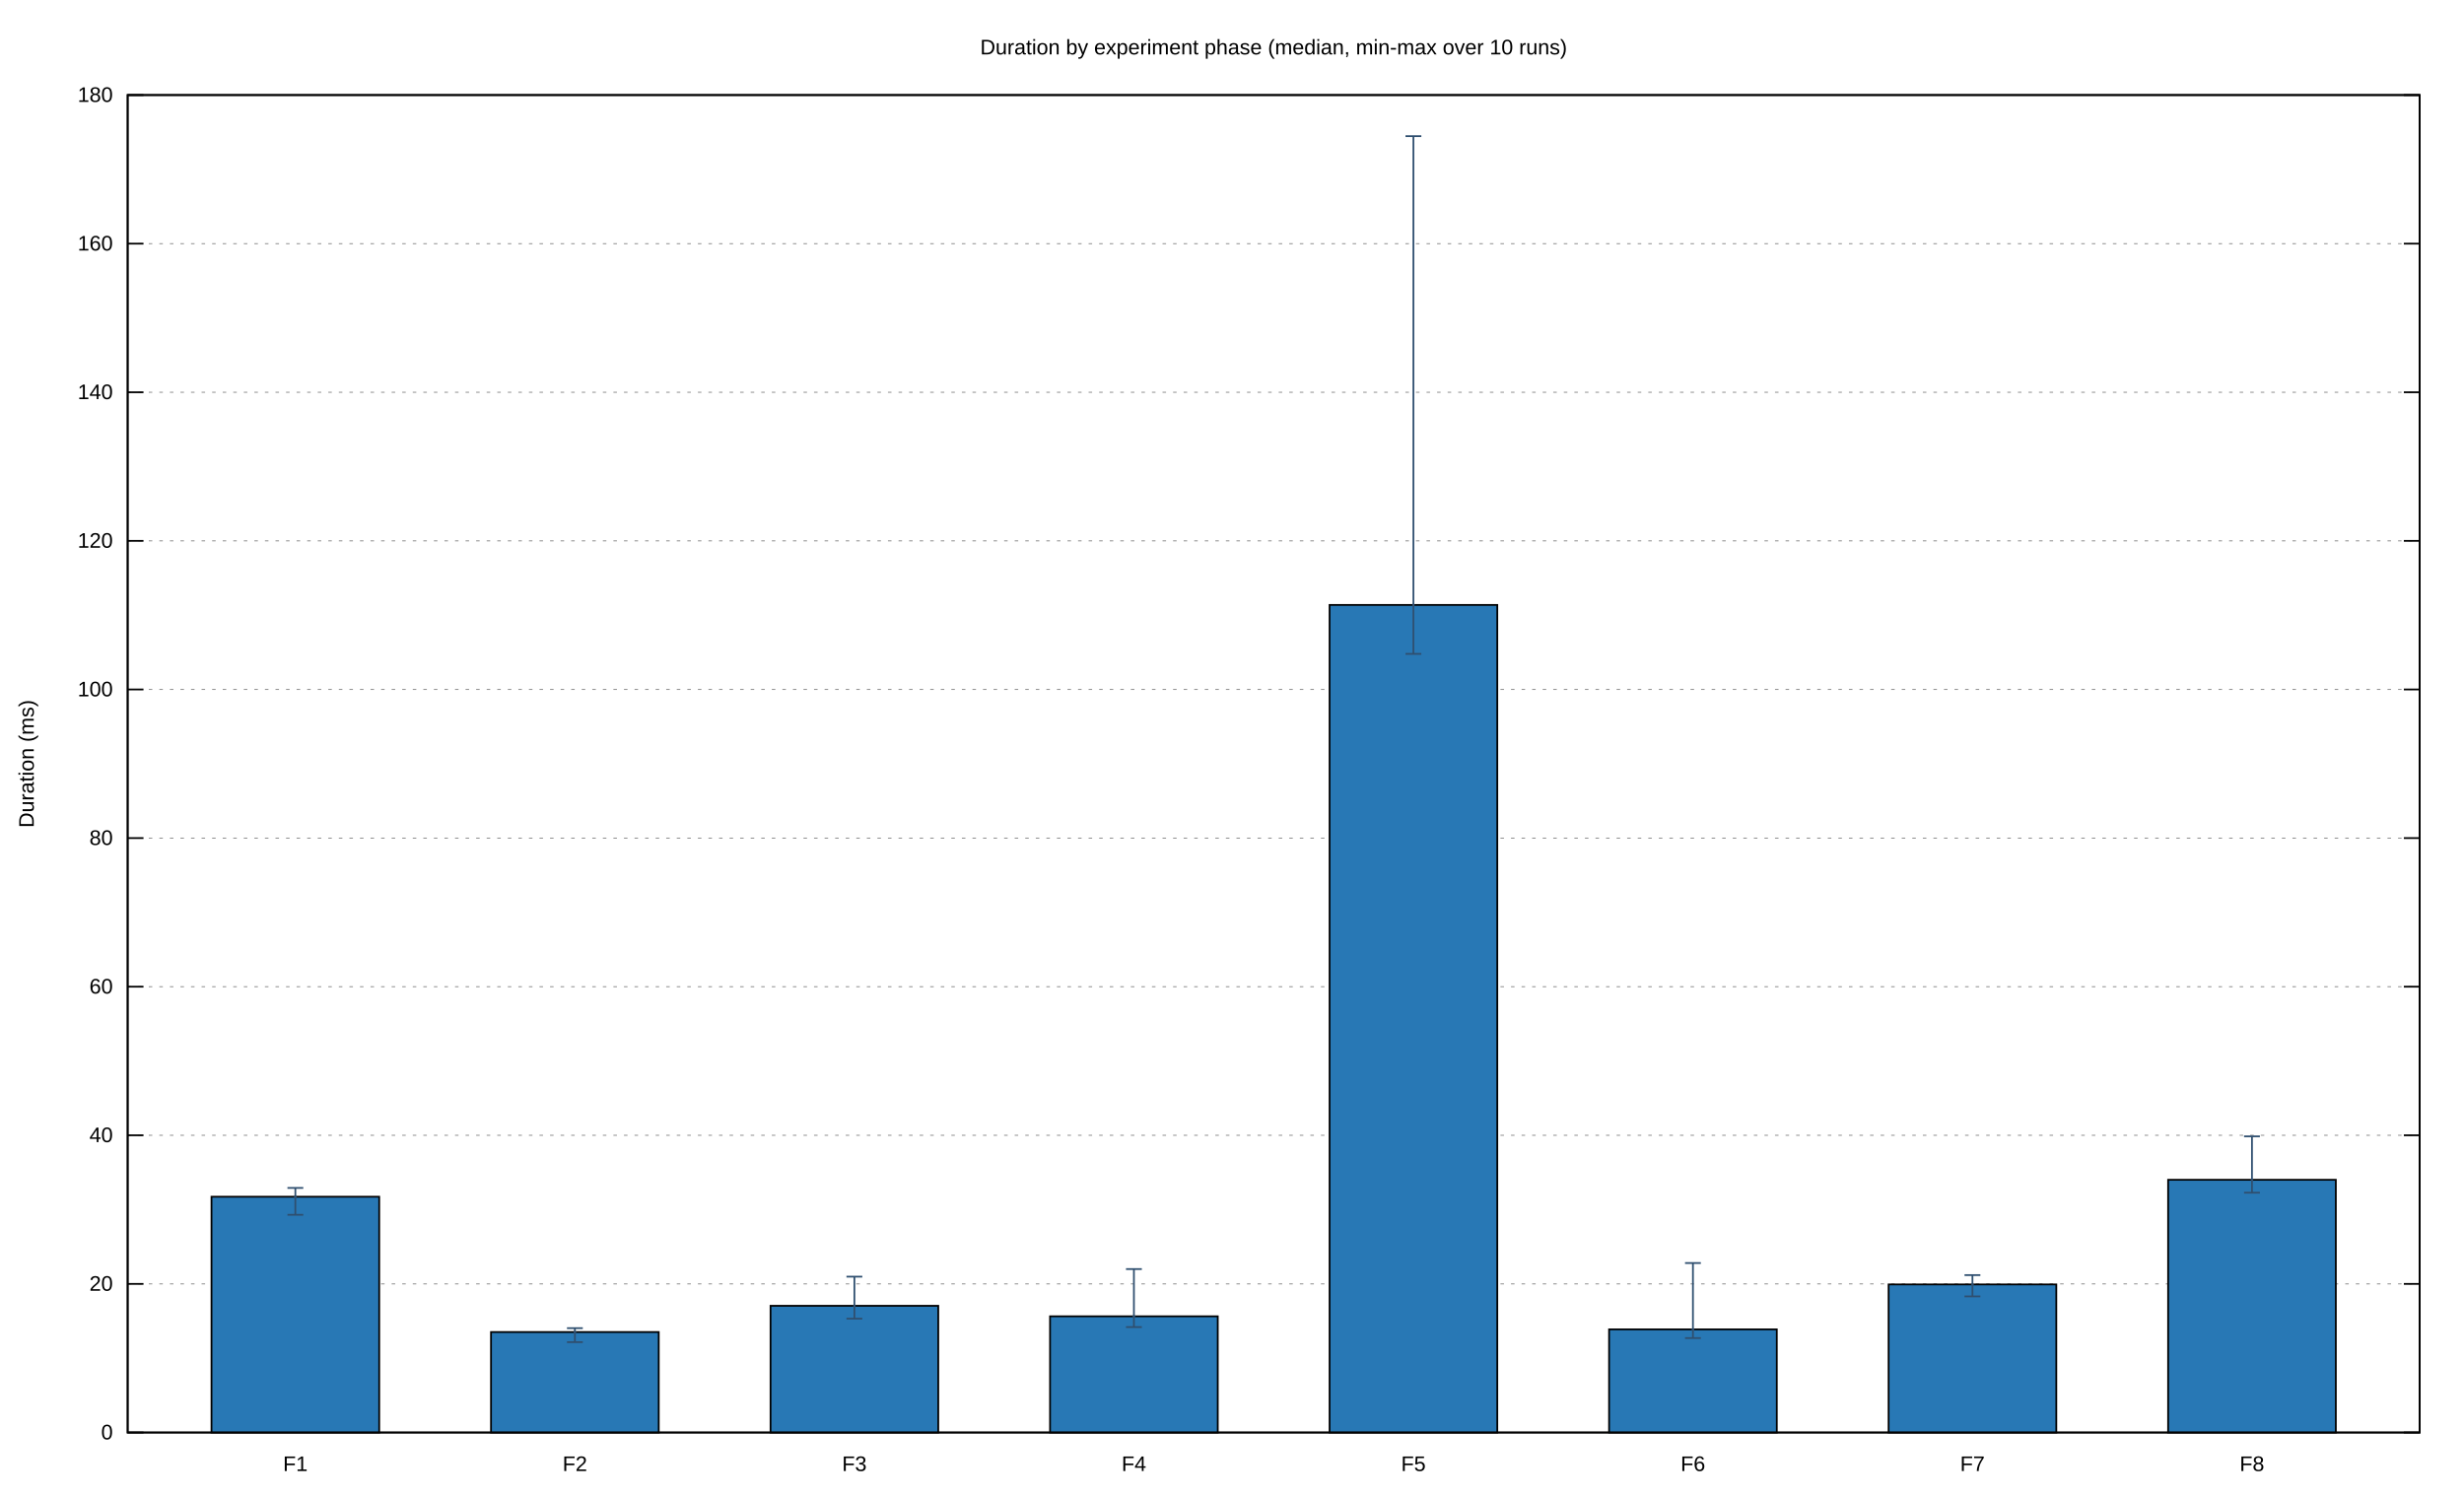
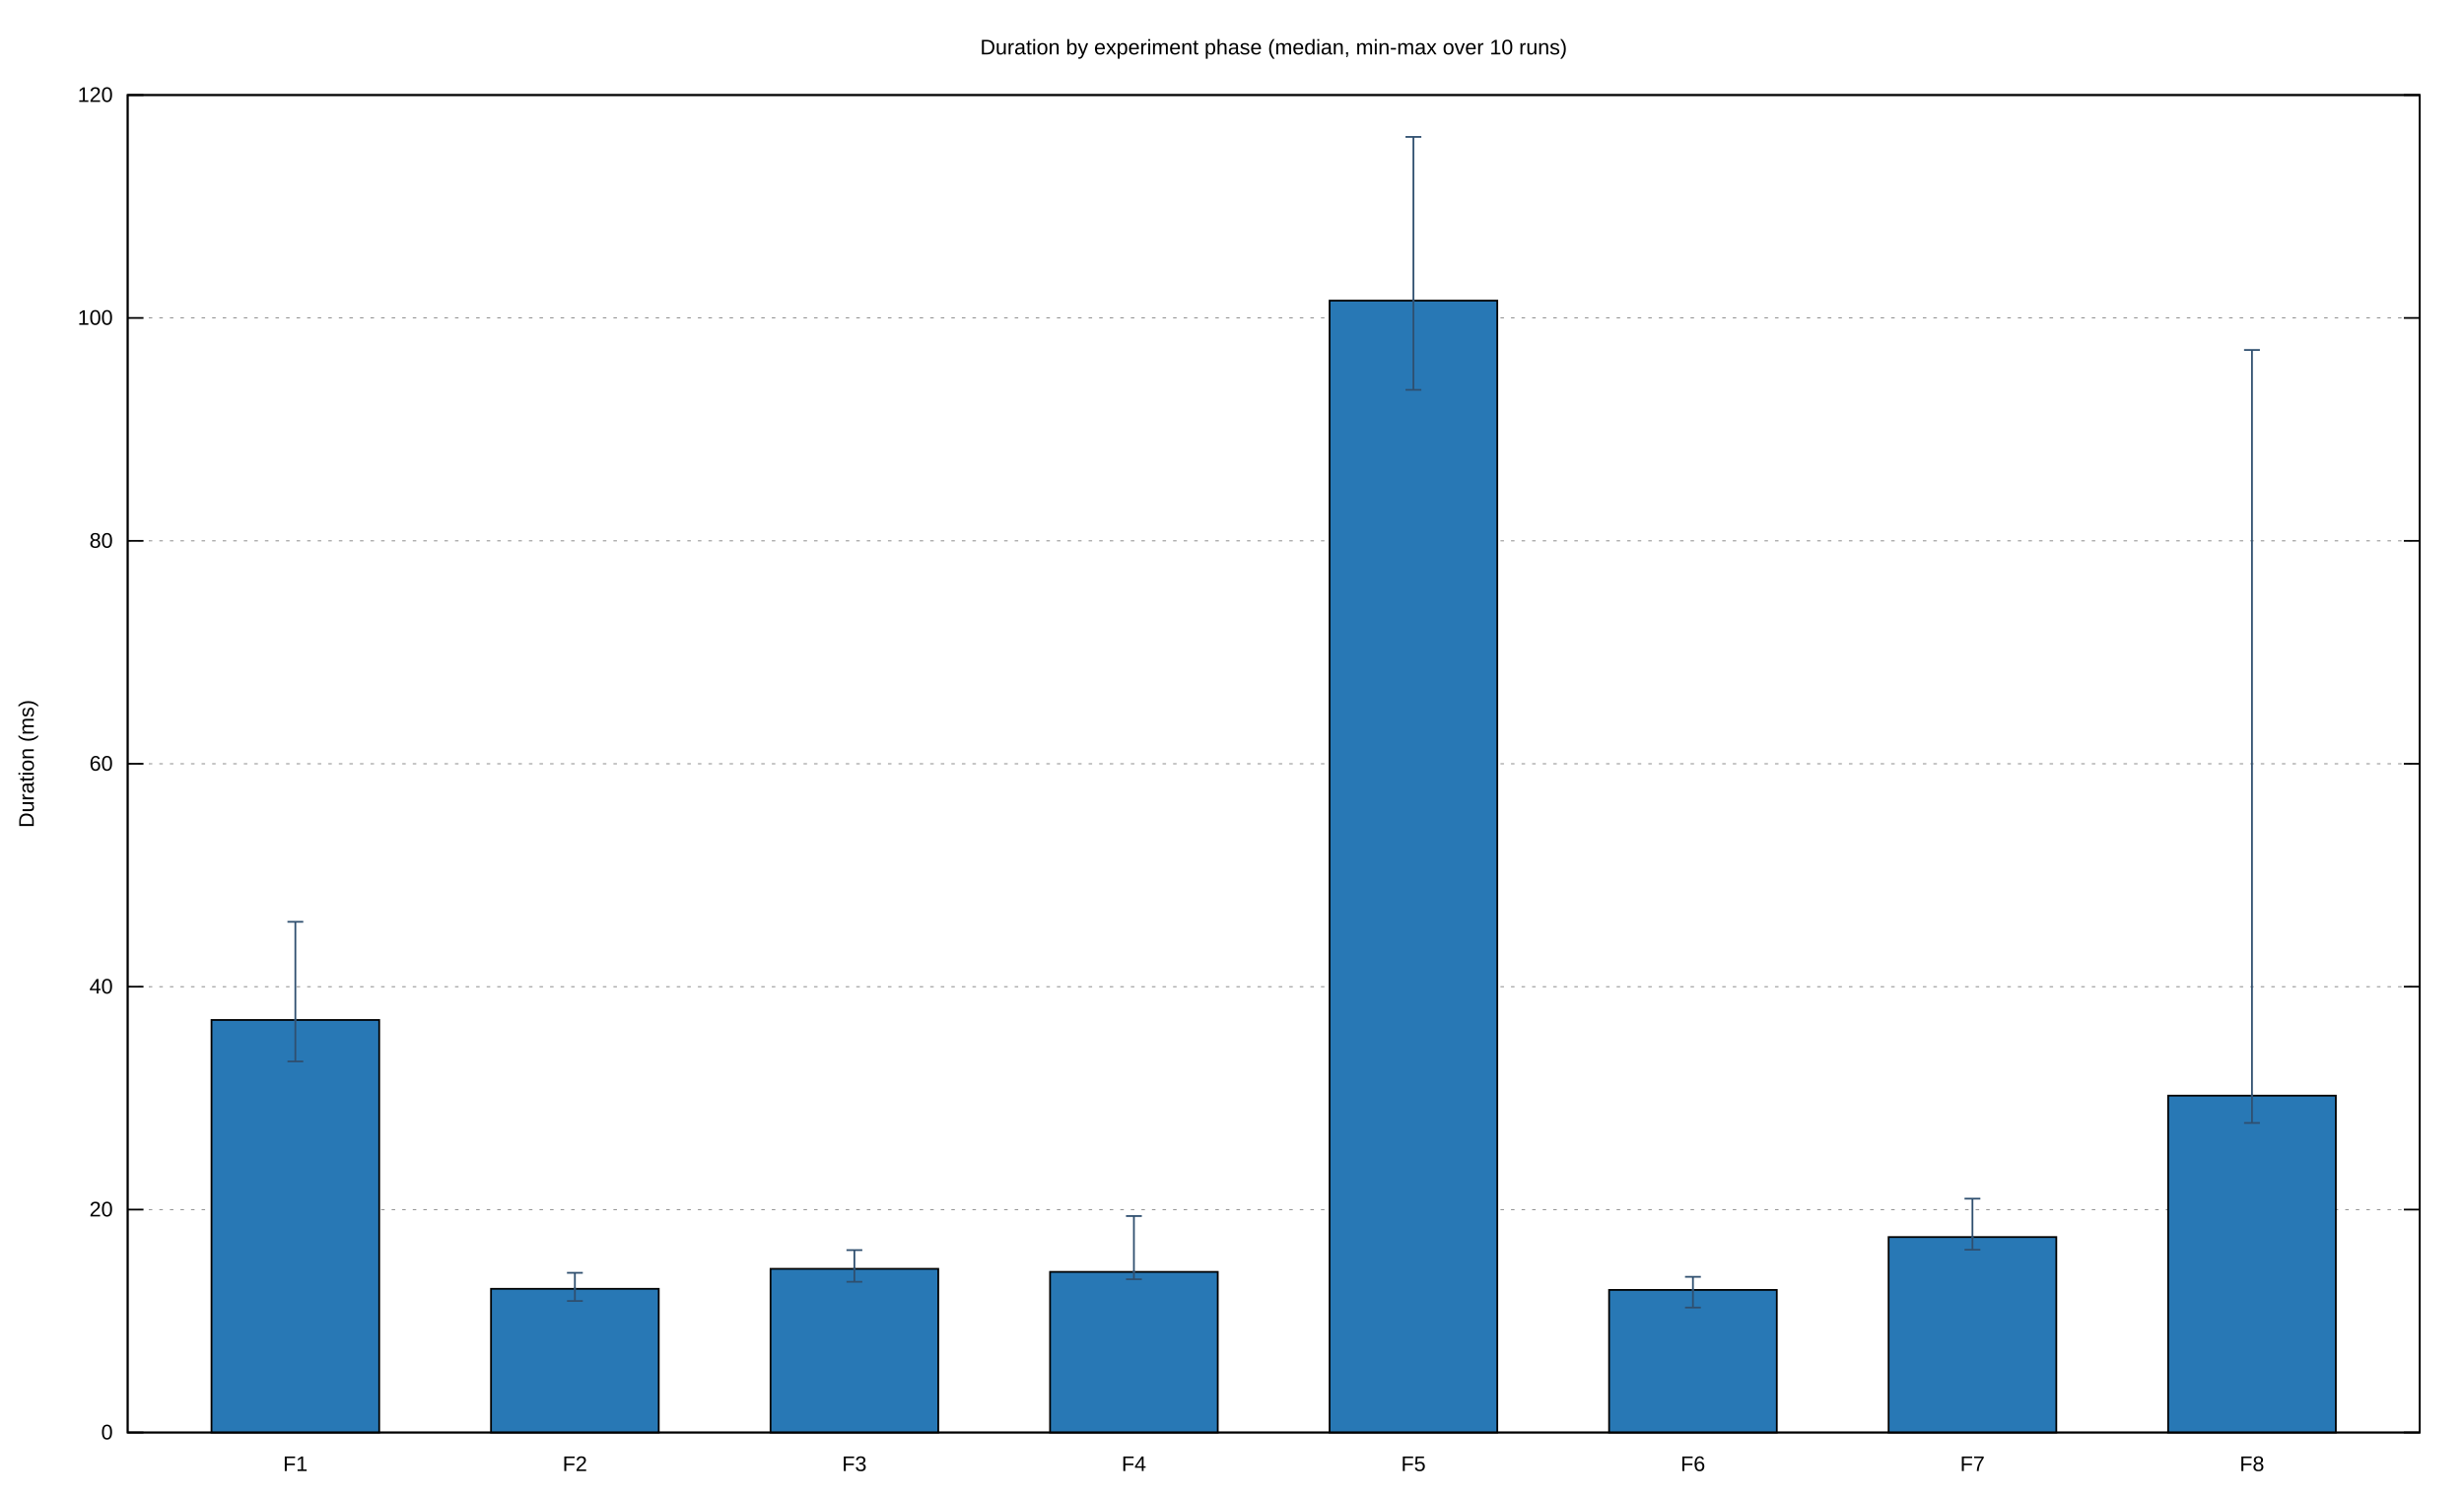
<svg xmlns="http://www.w3.org/2000/svg" xmlns:xlink="http://www.w3.org/1999/xlink" width="1400" height="850" viewBox="0 0 1400 850">
  <g id="gnuplot_canvas">
    <rect x="0" y="0" width="1400" height="850" fill="none" />
    <defs>
      <circle id="gpDot" r="0.5" stroke-width="0.5" stroke="currentColor" />
      <path id="gpPt0" stroke-width="0.222" stroke="currentColor" d="M-1,0 h2 M0,-1 v2" />
      <path id="gpPt1" stroke-width="0.222" stroke="currentColor" d="M-1,-1 L1,1 M1,-1 L-1,1" />
      <path id="gpPt2" stroke-width="0.222" stroke="currentColor" d="M-1,0 L1,0 M0,-1 L0,1 M-1,-1 L1,1 M-1,1 L1,-1" />
      <rect id="gpPt3" stroke-width="0.222" stroke="currentColor" x="-1" y="-1" width="2" height="2" />
      <rect id="gpPt4" stroke-width="0.222" stroke="currentColor" fill="currentColor" x="-1" y="-1" width="2" height="2" />
      <circle id="gpPt5" stroke-width="0.222" stroke="currentColor" cx="0" cy="0" r="1" />
      <use xlink:href="#gpPt5" id="gpPt6" fill="currentColor" stroke="none" />
      <path id="gpPt7" stroke-width="0.222" stroke="currentColor" d="M0,-1.33 L-1.33,0.67 L1.33,0.67 z" />
      <use xlink:href="#gpPt7" id="gpPt8" fill="currentColor" stroke="none" />
      <use xlink:href="#gpPt7" id="gpPt9" stroke="currentColor" transform="rotate(180)" />
      <use xlink:href="#gpPt9" id="gpPt10" fill="currentColor" stroke="none" />
      <use xlink:href="#gpPt3" id="gpPt11" stroke="currentColor" transform="rotate(45)" />
      <use xlink:href="#gpPt11" id="gpPt12" fill="currentColor" stroke="none" />
      <path id="gpPt13" stroke-width="0.222" stroke="currentColor" d="M0,1.330 L1.265,0.411 L0.782,-1.067 L-0.782,-1.076 L-1.265,0.411 z" />
      <use xlink:href="#gpPt13" id="gpPt14" fill="currentColor" stroke="none" />
      <filter id="textbox" filterUnits="objectBoundingBox" x="0" y="0" height="1" width="1">
        <feFlood flood-color="white" flood-opacity="1" result="bgnd" />
        <feComposite in="SourceGraphic" in2="bgnd" operator="atop" />
      </filter>
      <filter id="greybox" filterUnits="objectBoundingBox" x="0" y="0" height="1" width="1">
        <feFlood flood-color="lightgrey" flood-opacity="1" result="grey" />
        <feComposite in="SourceGraphic" in2="grey" operator="atop" />
      </filter>
    </defs>
    <g fill="none" color="white" stroke="currentColor" stroke-width="1.00" stroke-linecap="butt" stroke-linejoin="miter">
</g>
    <g fill="none" color="black" stroke="currentColor" stroke-width="1.00" stroke-linecap="butt" stroke-linejoin="miter">
</g>
    <g fill="none" color="black" stroke="black" stroke-width="0.50" stroke-linecap="butt" stroke-linejoin="miter">
</g>
    <g fill="none" color="gray" stroke="currentColor" stroke-width="0.50" stroke-linecap="butt" stroke-linejoin="miter">
      <path stroke="gray" stroke-dasharray="2,4" class="gridline" d="M72.53,814.00 L1374.82,814.00  " />
    </g>
    <g fill="none" color="gray" stroke="gray" stroke-width="1.00" stroke-linecap="butt" stroke-linejoin="miter">
</g>
    <g fill="none" color="black" stroke="currentColor" stroke-width="1.00" stroke-linecap="butt" stroke-linejoin="miter">
      <path stroke="black" d="M72.53,814.00 L81.53,814.00 M1374.82,814.00 L1365.82,814.00  " />
      <g transform="translate(64.14,817.90)" stroke="none" fill="black" font-family="Arial" font-size="12.00" text-anchor="end">
        <text>
          <tspan font-family="Arial"> 0</tspan>
        </text>
      </g>
    </g>
    <g fill="none" color="black" stroke="currentColor" stroke-width="1.00" stroke-linecap="butt" stroke-linejoin="miter">
</g>
    <g fill="none" color="black" stroke="black" stroke-width="0.50" stroke-linecap="butt" stroke-linejoin="miter">
</g>
    <g fill="none" color="gray" stroke="currentColor" stroke-width="0.50" stroke-linecap="butt" stroke-linejoin="miter">
-       <path stroke="gray" stroke-dasharray="2,4" class="gridline" d="M72.53,729.56 L1374.82,729.56  " />
-     </g>
-     <g fill="none" color="gray" stroke="gray" stroke-width="1.00" stroke-linecap="butt" stroke-linejoin="miter">
- </g>
-     <g fill="none" color="black" stroke="currentColor" stroke-width="1.00" stroke-linecap="butt" stroke-linejoin="miter">
-       <path stroke="black" d="M72.53,729.56 L81.53,729.56 M1374.82,729.56 L1365.82,729.56  " />
-       <g transform="translate(64.14,733.46)" stroke="none" fill="black" font-family="Arial" font-size="12.00" text-anchor="end">
+       <path stroke="gray" stroke-dasharray="2,4" class="gridline" d="M72.53,687.33 L1374.82,687.33  " />
+     </g>
+     <g fill="none" color="gray" stroke="gray" stroke-width="1.00" stroke-linecap="butt" stroke-linejoin="miter">
+ </g>
+     <g fill="none" color="black" stroke="currentColor" stroke-width="1.00" stroke-linecap="butt" stroke-linejoin="miter">
+       <path stroke="black" d="M72.53,687.33 L81.53,687.33 M1374.82,687.33 L1365.82,687.33  " />
+       <g transform="translate(64.14,691.23)" stroke="none" fill="black" font-family="Arial" font-size="12.00" text-anchor="end">
        <text>
          <tspan font-family="Arial"> 20</tspan>
-         </text>
-       </g>
-     </g>
-     <g fill="none" color="black" stroke="currentColor" stroke-width="1.00" stroke-linecap="butt" stroke-linejoin="miter">
- </g>
-     <g fill="none" color="black" stroke="black" stroke-width="0.50" stroke-linecap="butt" stroke-linejoin="miter">
- </g>
-     <g fill="none" color="gray" stroke="currentColor" stroke-width="0.50" stroke-linecap="butt" stroke-linejoin="miter">
-       <path stroke="gray" stroke-dasharray="2,4" class="gridline" d="M72.53,645.11 L1374.82,645.11  " />
-     </g>
-     <g fill="none" color="gray" stroke="gray" stroke-width="1.00" stroke-linecap="butt" stroke-linejoin="miter">
- </g>
-     <g fill="none" color="black" stroke="currentColor" stroke-width="1.00" stroke-linecap="butt" stroke-linejoin="miter">
-       <path stroke="black" d="M72.53,645.11 L81.53,645.11 M1374.82,645.11 L1365.82,645.11  " />
-       <g transform="translate(64.14,649.01)" stroke="none" fill="black" font-family="Arial" font-size="12.00" text-anchor="end">
-         <text>
-           <tspan font-family="Arial"> 40</tspan>
        </text>
      </g>
    </g>
    <g fill="none" color="black" stroke="currentColor" stroke-width="1.00" stroke-linecap="butt" stroke-linejoin="miter">
</g>
    <g fill="none" color="black" stroke="black" stroke-width="0.50" stroke-linecap="butt" stroke-linejoin="miter">
</g>
    <g fill="none" color="gray" stroke="currentColor" stroke-width="0.50" stroke-linecap="butt" stroke-linejoin="miter">
      <path stroke="gray" stroke-dasharray="2,4" class="gridline" d="M72.53,560.67 L1374.82,560.67  " />
    </g>
    <g fill="none" color="gray" stroke="gray" stroke-width="1.00" stroke-linecap="butt" stroke-linejoin="miter">
</g>
    <g fill="none" color="black" stroke="currentColor" stroke-width="1.00" stroke-linecap="butt" stroke-linejoin="miter">
      <path stroke="black" d="M72.53,560.67 L81.53,560.67 M1374.82,560.67 L1365.82,560.67  " />
      <g transform="translate(64.14,564.57)" stroke="none" fill="black" font-family="Arial" font-size="12.00" text-anchor="end">
        <text>
+           <tspan font-family="Arial"> 40</tspan>
+         </text>
+       </g>
+     </g>
+     <g fill="none" color="black" stroke="currentColor" stroke-width="1.00" stroke-linecap="butt" stroke-linejoin="miter">
+ </g>
+     <g fill="none" color="black" stroke="black" stroke-width="0.50" stroke-linecap="butt" stroke-linejoin="miter">
+ </g>
+     <g fill="none" color="gray" stroke="currentColor" stroke-width="0.50" stroke-linecap="butt" stroke-linejoin="miter">
+       <path stroke="gray" stroke-dasharray="2,4" class="gridline" d="M72.53,434.00 L1374.82,434.00  " />
+     </g>
+     <g fill="none" color="gray" stroke="gray" stroke-width="1.00" stroke-linecap="butt" stroke-linejoin="miter">
+ </g>
+     <g fill="none" color="black" stroke="currentColor" stroke-width="1.00" stroke-linecap="butt" stroke-linejoin="miter">
+       <path stroke="black" d="M72.53,434.00 L81.53,434.00 M1374.82,434.00 L1365.82,434.00  " />
+       <g transform="translate(64.14,437.90)" stroke="none" fill="black" font-family="Arial" font-size="12.00" text-anchor="end">
+         <text>
          <tspan font-family="Arial"> 60</tspan>
-         </text>
-       </g>
-     </g>
-     <g fill="none" color="black" stroke="currentColor" stroke-width="1.00" stroke-linecap="butt" stroke-linejoin="miter">
- </g>
-     <g fill="none" color="black" stroke="black" stroke-width="0.50" stroke-linecap="butt" stroke-linejoin="miter">
- </g>
-     <g fill="none" color="gray" stroke="currentColor" stroke-width="0.50" stroke-linecap="butt" stroke-linejoin="miter">
-       <path stroke="gray" stroke-dasharray="2,4" class="gridline" d="M72.53,476.23 L1374.82,476.23  " />
-     </g>
-     <g fill="none" color="gray" stroke="gray" stroke-width="1.00" stroke-linecap="butt" stroke-linejoin="miter">
- </g>
-     <g fill="none" color="black" stroke="currentColor" stroke-width="1.00" stroke-linecap="butt" stroke-linejoin="miter">
-       <path stroke="black" d="M72.53,476.23 L81.53,476.23 M1374.82,476.23 L1365.82,476.23  " />
-       <g transform="translate(64.14,480.13)" stroke="none" fill="black" font-family="Arial" font-size="12.00" text-anchor="end">
-         <text>
-           <tspan font-family="Arial"> 80</tspan>
-         </text>
-       </g>
-     </g>
-     <g fill="none" color="black" stroke="currentColor" stroke-width="1.00" stroke-linecap="butt" stroke-linejoin="miter">
- </g>
-     <g fill="none" color="black" stroke="black" stroke-width="0.50" stroke-linecap="butt" stroke-linejoin="miter">
- </g>
-     <g fill="none" color="gray" stroke="currentColor" stroke-width="0.50" stroke-linecap="butt" stroke-linejoin="miter">
-       <path stroke="gray" stroke-dasharray="2,4" class="gridline" d="M72.53,391.78 L1374.82,391.78  " />
-     </g>
-     <g fill="none" color="gray" stroke="gray" stroke-width="1.00" stroke-linecap="butt" stroke-linejoin="miter">
- </g>
-     <g fill="none" color="black" stroke="currentColor" stroke-width="1.00" stroke-linecap="butt" stroke-linejoin="miter">
-       <path stroke="black" d="M72.53,391.78 L81.53,391.78 M1374.82,391.78 L1365.82,391.78  " />
-       <g transform="translate(64.14,395.68)" stroke="none" fill="black" font-family="Arial" font-size="12.00" text-anchor="end">
-         <text>
-           <tspan font-family="Arial"> 100</tspan>
        </text>
      </g>
    </g>
    <g fill="none" color="black" stroke="currentColor" stroke-width="1.00" stroke-linecap="butt" stroke-linejoin="miter">
</g>
    <g fill="none" color="black" stroke="black" stroke-width="0.50" stroke-linecap="butt" stroke-linejoin="miter">
</g>
    <g fill="none" color="gray" stroke="currentColor" stroke-width="0.50" stroke-linecap="butt" stroke-linejoin="miter">
      <path stroke="gray" stroke-dasharray="2,4" class="gridline" d="M72.53,307.34 L1374.82,307.34  " />
    </g>
    <g fill="none" color="gray" stroke="gray" stroke-width="1.00" stroke-linecap="butt" stroke-linejoin="miter">
</g>
    <g fill="none" color="black" stroke="currentColor" stroke-width="1.00" stroke-linecap="butt" stroke-linejoin="miter">
      <path stroke="black" d="M72.53,307.34 L81.53,307.34 M1374.82,307.34 L1365.82,307.34  " />
      <g transform="translate(64.14,311.24)" stroke="none" fill="black" font-family="Arial" font-size="12.00" text-anchor="end">
        <text>
-           <tspan font-family="Arial"> 120</tspan>
-         </text>
-       </g>
-     </g>
-     <g fill="none" color="black" stroke="currentColor" stroke-width="1.00" stroke-linecap="butt" stroke-linejoin="miter">
- </g>
-     <g fill="none" color="black" stroke="black" stroke-width="0.50" stroke-linecap="butt" stroke-linejoin="miter">
- </g>
-     <g fill="none" color="gray" stroke="currentColor" stroke-width="0.50" stroke-linecap="butt" stroke-linejoin="miter">
-       <path stroke="gray" stroke-dasharray="2,4" class="gridline" d="M72.53,222.90 L1374.82,222.90  " />
-     </g>
-     <g fill="none" color="gray" stroke="gray" stroke-width="1.00" stroke-linecap="butt" stroke-linejoin="miter">
- </g>
-     <g fill="none" color="black" stroke="currentColor" stroke-width="1.00" stroke-linecap="butt" stroke-linejoin="miter">
-       <path stroke="black" d="M72.53,222.90 L81.53,222.90 M1374.82,222.90 L1365.82,222.90  " />
-       <g transform="translate(64.14,226.80)" stroke="none" fill="black" font-family="Arial" font-size="12.00" text-anchor="end">
-         <text>
-           <tspan font-family="Arial"> 140</tspan>
-         </text>
-       </g>
-     </g>
-     <g fill="none" color="black" stroke="currentColor" stroke-width="1.00" stroke-linecap="butt" stroke-linejoin="miter">
- </g>
-     <g fill="none" color="black" stroke="black" stroke-width="0.50" stroke-linecap="butt" stroke-linejoin="miter">
- </g>
-     <g fill="none" color="gray" stroke="currentColor" stroke-width="0.50" stroke-linecap="butt" stroke-linejoin="miter">
-       <path stroke="gray" stroke-dasharray="2,4" class="gridline" d="M72.53,138.45 L1374.82,138.45  " />
-     </g>
-     <g fill="none" color="gray" stroke="gray" stroke-width="1.00" stroke-linecap="butt" stroke-linejoin="miter">
- </g>
-     <g fill="none" color="black" stroke="currentColor" stroke-width="1.00" stroke-linecap="butt" stroke-linejoin="miter">
-       <path stroke="black" d="M72.53,138.45 L81.53,138.45 M1374.82,138.45 L1365.82,138.45  " />
-       <g transform="translate(64.14,142.35)" stroke="none" fill="black" font-family="Arial" font-size="12.00" text-anchor="end">
-         <text>
-           <tspan font-family="Arial"> 160</tspan>
+           <tspan font-family="Arial"> 80</tspan>
+         </text>
+       </g>
+     </g>
+     <g fill="none" color="black" stroke="currentColor" stroke-width="1.00" stroke-linecap="butt" stroke-linejoin="miter">
+ </g>
+     <g fill="none" color="black" stroke="black" stroke-width="0.50" stroke-linecap="butt" stroke-linejoin="miter">
+ </g>
+     <g fill="none" color="gray" stroke="currentColor" stroke-width="0.50" stroke-linecap="butt" stroke-linejoin="miter">
+       <path stroke="gray" stroke-dasharray="2,4" class="gridline" d="M72.53,180.67 L1374.82,180.67  " />
+     </g>
+     <g fill="none" color="gray" stroke="gray" stroke-width="1.00" stroke-linecap="butt" stroke-linejoin="miter">
+ </g>
+     <g fill="none" color="black" stroke="currentColor" stroke-width="1.00" stroke-linecap="butt" stroke-linejoin="miter">
+       <path stroke="black" d="M72.53,180.67 L81.53,180.67 M1374.82,180.67 L1365.82,180.67  " />
+       <g transform="translate(64.14,184.57)" stroke="none" fill="black" font-family="Arial" font-size="12.00" text-anchor="end">
+         <text>
+           <tspan font-family="Arial"> 100</tspan>
        </text>
      </g>
    </g>
    <g fill="none" color="black" stroke="currentColor" stroke-width="1.00" stroke-linecap="butt" stroke-linejoin="miter">
</g>
    <g fill="none" color="black" stroke="black" stroke-width="0.50" stroke-linecap="butt" stroke-linejoin="miter">
</g>
    <g fill="none" color="gray" stroke="currentColor" stroke-width="0.50" stroke-linecap="butt" stroke-linejoin="miter">
      <path stroke="gray" stroke-dasharray="2,4" class="gridline" d="M72.53,54.01 L1374.82,54.01  " />
    </g>
    <g fill="none" color="gray" stroke="gray" stroke-width="1.00" stroke-linecap="butt" stroke-linejoin="miter">
</g>
    <g fill="none" color="black" stroke="currentColor" stroke-width="1.00" stroke-linecap="butt" stroke-linejoin="miter">
      <path stroke="black" d="M72.53,54.01 L81.53,54.01 M1374.82,54.01 L1365.82,54.01  " />
      <g transform="translate(64.14,57.91)" stroke="none" fill="black" font-family="Arial" font-size="12.00" text-anchor="end">
        <text>
-           <tspan font-family="Arial"> 180</tspan>
+           <tspan font-family="Arial"> 120</tspan>
        </text>
      </g>
    </g>
    <g fill="none" color="black" stroke="currentColor" stroke-width="1.00" stroke-linecap="butt" stroke-linejoin="miter">
      <path stroke="black" d="M167.82,814.00 L167.82,805.00  " />
      <g transform="translate(167.82,835.90)" stroke="none" fill="black" font-family="Arial" font-size="12.00" text-anchor="middle">
        <text>
          <tspan font-family="Arial">F1</tspan>
        </text>
      </g>
    </g>
    <g fill="none" color="black" stroke="currentColor" stroke-width="1.00" stroke-linecap="butt" stroke-linejoin="miter">
      <path stroke="black" d="M326.64,814.00 L326.64,805.00  " />
      <g transform="translate(326.64,835.90)" stroke="none" fill="black" font-family="Arial" font-size="12.00" text-anchor="middle">
        <text>
          <tspan font-family="Arial">F2</tspan>
        </text>
      </g>
    </g>
    <g fill="none" color="black" stroke="currentColor" stroke-width="1.00" stroke-linecap="butt" stroke-linejoin="miter">
      <path stroke="black" d="M485.45,814.00 L485.45,805.00  " />
      <g transform="translate(485.45,835.90)" stroke="none" fill="black" font-family="Arial" font-size="12.00" text-anchor="middle">
        <text>
          <tspan font-family="Arial">F3</tspan>
        </text>
      </g>
    </g>
    <g fill="none" color="black" stroke="currentColor" stroke-width="1.00" stroke-linecap="butt" stroke-linejoin="miter">
      <path stroke="black" d="M644.27,814.00 L644.27,805.00  " />
      <g transform="translate(644.27,835.90)" stroke="none" fill="black" font-family="Arial" font-size="12.00" text-anchor="middle">
        <text>
          <tspan font-family="Arial">F4</tspan>
        </text>
      </g>
    </g>
    <g fill="none" color="black" stroke="currentColor" stroke-width="1.00" stroke-linecap="butt" stroke-linejoin="miter">
      <path stroke="black" d="M803.08,814.00 L803.08,805.00  " />
      <g transform="translate(803.08,835.90)" stroke="none" fill="black" font-family="Arial" font-size="12.00" text-anchor="middle">
        <text>
          <tspan font-family="Arial">F5</tspan>
        </text>
      </g>
    </g>
    <g fill="none" color="black" stroke="currentColor" stroke-width="1.00" stroke-linecap="butt" stroke-linejoin="miter">
      <path stroke="black" d="M961.90,814.00 L961.90,805.00  " />
      <g transform="translate(961.90,835.90)" stroke="none" fill="black" font-family="Arial" font-size="12.00" text-anchor="middle">
        <text>
          <tspan font-family="Arial">F6</tspan>
        </text>
      </g>
    </g>
    <g fill="none" color="black" stroke="currentColor" stroke-width="1.00" stroke-linecap="butt" stroke-linejoin="miter">
      <path stroke="black" d="M1120.71,814.00 L1120.71,805.00  " />
      <g transform="translate(1120.71,835.90)" stroke="none" fill="black" font-family="Arial" font-size="12.00" text-anchor="middle">
        <text>
          <tspan font-family="Arial">F7</tspan>
        </text>
      </g>
    </g>
    <g fill="none" color="black" stroke="currentColor" stroke-width="1.00" stroke-linecap="butt" stroke-linejoin="miter">
      <path stroke="black" d="M1279.53,814.00 L1279.53,805.00  " />
      <g transform="translate(1279.53,835.90)" stroke="none" fill="black" font-family="Arial" font-size="12.00" text-anchor="middle">
        <text>
          <tspan font-family="Arial">F8</tspan>
        </text>
      </g>
    </g>
    <g fill="none" color="black" stroke="currentColor" stroke-width="1.00" stroke-linecap="butt" stroke-linejoin="miter">
</g>
    <g fill="none" color="black" stroke="currentColor" stroke-width="1.00" stroke-linecap="butt" stroke-linejoin="miter">
      <path stroke="black" d="M72.53,54.01 L72.53,814.00 L1374.82,814.00 L1374.82,54.01 L72.53,54.01 Z  " />
    </g>
    <g fill="none" color="black" stroke="currentColor" stroke-width="1.00" stroke-linecap="butt" stroke-linejoin="miter">
</g>
    <g id="gnuplot_plot_1">
      <g fill="none" color="black" stroke="currentColor" stroke-width="1.00" stroke-linecap="butt" stroke-linejoin="miter">
        <g stroke="none" shape-rendering="crispEdges">
-           <polygon fill="rgb( 40, 120, 181)" points="120.17,814.00 215.47,814.00 215.47,680.01 120.17,680.01 " />
-         </g>
-         <path stroke="black" d="M120.17,814.00 L120.17,680.02 L215.46,680.02 L215.46,814.00 L120.17,814.00 Z  " />
-       </g>
-       <g fill="none" color="black" stroke="currentColor" stroke-width="1.00" stroke-linecap="butt" stroke-linejoin="miter">
-         <g stroke="none" shape-rendering="crispEdges">
-           <polygon fill="rgb( 40, 120, 181)" points="278.99,814.00 374.29,814.00 374.29,756.90 278.99,756.90 " />
-         </g>
-         <path stroke="black" d="M278.99,814.00 L278.99,756.91 L374.28,756.91 L374.28,814.00 L278.99,814.00 Z  " />
-       </g>
-       <g fill="none" color="black" stroke="currentColor" stroke-width="1.00" stroke-linecap="butt" stroke-linejoin="miter">
-         <g stroke="none" shape-rendering="crispEdges">
-           <polygon fill="rgb( 40, 120, 181)" points="437.81,814.00 533.11,814.00 533.11,741.99 437.81,741.99 " />
-         </g>
-         <path stroke="black" d="M437.81,814.00 L437.81,742.00 L533.10,742.00 L533.10,814.00 L437.81,814.00 Z  " />
-       </g>
-       <g fill="none" color="black" stroke="currentColor" stroke-width="1.00" stroke-linecap="butt" stroke-linejoin="miter">
-         <g stroke="none" shape-rendering="crispEdges">
-           <polygon fill="rgb( 40, 120, 181)" points="596.62,814.00 691.92,814.00 691.92,747.96 596.62,747.96 " />
-         </g>
-         <path stroke="black" d="M596.62,814.00 L596.62,747.97 L691.91,747.97 L691.91,814.00 L596.62,814.00 Z  " />
-       </g>
-       <g fill="none" color="black" stroke="currentColor" stroke-width="1.00" stroke-linecap="butt" stroke-linejoin="miter">
-         <g stroke="none" shape-rendering="crispEdges">
-           <polygon fill="rgb( 40, 120, 181)" points="755.44,814.00 850.74,814.00 850.74,343.74 755.44,343.74 " />
-         </g>
-         <path stroke="black" d="M755.44,814.00 L755.44,343.75 L850.73,343.75 L850.73,814.00 L755.44,814.00 Z  " />
-       </g>
-       <g fill="none" color="black" stroke="currentColor" stroke-width="1.00" stroke-linecap="butt" stroke-linejoin="miter">
-         <g stroke="none" shape-rendering="crispEdges">
-           <polygon fill="rgb( 40, 120, 181)" points="914.25,814.00 1009.55,814.00 1009.55,755.38 914.25,755.38 " />
-         </g>
-         <path stroke="black" d="M914.25,814.00 L914.25,755.39 L1009.54,755.39 L1009.54,814.00 L914.25,814.00 Z  " />
-       </g>
-       <g fill="none" color="black" stroke="currentColor" stroke-width="1.00" stroke-linecap="butt" stroke-linejoin="miter">
-         <g stroke="none" shape-rendering="crispEdges">
-           <polygon fill="rgb( 40, 120, 181)" points="1073.07,814.00 1168.37,814.00 1168.37,729.84 1073.07,729.84 " />
-         </g>
-         <path stroke="black" d="M1073.07,814.00 L1073.07,729.85 L1168.36,729.85 L1168.36,814.00 L1073.07,814.00 Z  " />
-       </g>
-       <g fill="none" color="black" stroke="currentColor" stroke-width="1.00" stroke-linecap="butt" stroke-linejoin="miter">
-         <g stroke="none" shape-rendering="crispEdges">
-           <polygon fill="rgb( 40, 120, 181)" points="1231.89,814.00 1327.19,814.00 1327.19,670.39 1231.89,670.39 " />
-         </g>
-         <path stroke="black" d="M1231.89,814.00 L1231.89,670.40 L1327.18,670.40 L1327.18,814.00 L1231.89,814.00 Z  " />
+           <polygon fill="rgb( 40, 120, 181)" points="120.17,814.00 215.47,814.00 215.47,579.57 120.17,579.57 " />
+         </g>
+         <path stroke="black" d="M120.17,814.00 L120.17,579.58 L215.46,579.58 L215.46,814.00 L120.17,814.00 Z  " />
+       </g>
+       <g fill="none" color="black" stroke="currentColor" stroke-width="1.00" stroke-linecap="butt" stroke-linejoin="miter">
+         <g stroke="none" shape-rendering="crispEdges">
+           <polygon fill="rgb( 40, 120, 181)" points="278.99,814.00 374.29,814.00 374.29,732.34 278.99,732.34 " />
+         </g>
+         <path stroke="black" d="M278.99,814.00 L278.99,732.35 L374.28,732.35 L374.28,814.00 L278.99,814.00 Z  " />
+       </g>
+       <g fill="none" color="black" stroke="currentColor" stroke-width="1.00" stroke-linecap="butt" stroke-linejoin="miter">
+         <g stroke="none" shape-rendering="crispEdges">
+           <polygon fill="rgb( 40, 120, 181)" points="437.81,814.00 533.11,814.00 533.11,720.98 437.81,720.98 " />
+         </g>
+         <path stroke="black" d="M437.81,814.00 L437.81,720.99 L533.10,720.99 L533.10,814.00 L437.81,814.00 Z  " />
+       </g>
+       <g fill="none" color="black" stroke="currentColor" stroke-width="1.00" stroke-linecap="butt" stroke-linejoin="miter">
+         <g stroke="none" shape-rendering="crispEdges">
+           <polygon fill="rgb( 40, 120, 181)" points="596.62,814.00 691.92,814.00 691.92,722.72 596.62,722.72 " />
+         </g>
+         <path stroke="black" d="M596.62,814.00 L596.62,722.73 L691.91,722.73 L691.91,814.00 L596.62,814.00 Z  " />
+       </g>
+       <g fill="none" color="black" stroke="currentColor" stroke-width="1.00" stroke-linecap="butt" stroke-linejoin="miter">
+         <g stroke="none" shape-rendering="crispEdges">
+           <polygon fill="rgb( 40, 120, 181)" points="755.44,814.00 850.74,814.00 850.74,170.82 755.44,170.82 " />
+         </g>
+         <path stroke="black" d="M755.44,814.00 L755.44,170.83 L850.73,170.83 L850.73,814.00 L755.44,814.00 Z  " />
+       </g>
+       <g fill="none" color="black" stroke="currentColor" stroke-width="1.00" stroke-linecap="butt" stroke-linejoin="miter">
+         <g stroke="none" shape-rendering="crispEdges">
+           <polygon fill="rgb( 40, 120, 181)" points="914.25,814.00 1009.55,814.00 1009.55,732.97 914.25,732.97 " />
+         </g>
+         <path stroke="black" d="M914.25,814.00 L914.25,732.98 L1009.54,732.98 L1009.54,814.00 L914.25,814.00 Z  " />
+       </g>
+       <g fill="none" color="black" stroke="currentColor" stroke-width="1.00" stroke-linecap="butt" stroke-linejoin="miter">
+         <g stroke="none" shape-rendering="crispEdges">
+           <polygon fill="rgb( 40, 120, 181)" points="1073.07,814.00 1168.37,814.00 1168.37,702.93 1073.07,702.93 " />
+         </g>
+         <path stroke="black" d="M1073.07,814.00 L1073.07,702.94 L1168.36,702.94 L1168.36,814.00 L1073.07,814.00 Z  " />
+       </g>
+       <g fill="none" color="black" stroke="currentColor" stroke-width="1.00" stroke-linecap="butt" stroke-linejoin="miter">
+         <g stroke="none" shape-rendering="crispEdges">
+           <polygon fill="rgb( 40, 120, 181)" points="1231.89,814.00 1327.19,814.00 1327.19,622.57 1231.89,622.57 " />
+         </g>
+         <path stroke="black" d="M1231.89,814.00 L1231.89,622.58 L1327.18,622.58 L1327.18,814.00 L1231.89,814.00 Z  " />
      </g>
      <g fill="none" color="black" stroke="currentColor" stroke-width="1.00" stroke-linecap="butt" stroke-linejoin="miter">
</g>
    </g>
    <g id="gnuplot_plot_2">
      <g fill="none" color="black" stroke="currentColor" stroke-width="1.00" stroke-linecap="butt" stroke-linejoin="miter">
-         <path stroke="rgb( 47,  79, 111)" d="M167.82,690.29 L167.82,675.02 M163.32,690.29 L172.32,690.29 M163.32,675.02 L172.32,675.02 M326.64,762.65 L326.64,754.70   M322.14,762.65 L331.14,762.65 M322.14,754.70 L331.14,754.70 M485.45,749.32 L485.45,725.44 M480.95,749.32 L489.95,749.32   M480.95,725.44 L489.95,725.44 M644.27,754.10 L644.27,721.13 M639.77,754.10 L648.77,754.10 M639.77,721.13 L648.77,721.13   M803.08,371.56 L803.08,77.37 M798.58,371.56 L807.58,371.56 M798.58,77.37 L807.58,77.37 M961.90,760.34 L961.90,717.70   M957.40,760.34 L966.40,760.34 M957.40,717.70 L966.40,717.70 M1120.71,736.66 L1120.71,724.56 M1116.21,736.66 L1125.21,736.66   M1116.21,724.56 L1125.21,724.56 M1279.53,677.73 L1279.53,645.72 M1275.03,677.73 L1284.03,677.73 M1275.03,645.72 L1284.03,645.72    " />
-       </g>
-       <g fill="none" color="black" stroke="currentColor" stroke-width="1.00" stroke-linecap="butt" stroke-linejoin="miter">
-         <use xlink:href="#gpDot" x="167.82" y="680.02" color="rgb( 47,  79, 111)" />
-         <use xlink:href="#gpDot" x="326.64" y="756.91" color="rgb( 47,  79, 111)" />
-         <use xlink:href="#gpDot" x="485.45" y="742.00" color="rgb( 47,  79, 111)" />
-         <use xlink:href="#gpDot" x="644.27" y="747.97" color="rgb( 47,  79, 111)" />
-         <use xlink:href="#gpDot" x="803.08" y="343.75" color="rgb( 47,  79, 111)" />
-         <use xlink:href="#gpDot" x="961.90" y="755.39" color="rgb( 47,  79, 111)" />
-         <use xlink:href="#gpDot" x="1120.71" y="729.85" color="rgb( 47,  79, 111)" />
-         <use xlink:href="#gpDot" x="1279.53" y="670.40" color="rgb( 47,  79, 111)" />
+         <path stroke="rgb( 47,  79, 111)" d="M167.82,603.15 L167.82,523.80 M163.32,603.15 L172.32,603.15 M163.32,523.80 L172.32,523.80 M326.64,739.27 L326.64,723.26   M322.14,739.27 L331.14,739.27 M322.14,723.26 L331.14,723.26 M485.45,728.36 L485.45,710.36 M480.95,728.36 L489.95,728.36   M480.95,710.36 L489.95,710.36 M644.27,726.92 L644.27,691.00 M639.77,726.92 L648.77,726.92 M639.77,691.00 L648.77,691.00   M803.08,221.52 L803.08,77.80 M798.58,221.52 L807.58,221.52 M798.58,77.80 L807.58,77.80 M961.90,743.00 L961.90,725.54   M957.40,743.00 L966.40,743.00 M957.40,725.54 L966.40,725.54 M1120.71,710.14 L1120.71,681.12 M1116.21,710.14 L1125.21,710.14   M1116.21,681.12 L1125.21,681.12 M1279.53,638.10 L1279.53,198.87 M1275.03,638.10 L1284.03,638.10 M1275.03,198.87 L1284.03,198.87    " />
+       </g>
+       <g fill="none" color="black" stroke="currentColor" stroke-width="1.00" stroke-linecap="butt" stroke-linejoin="miter">
+         <use xlink:href="#gpDot" x="167.82" y="579.58" color="rgb( 47,  79, 111)" />
+         <use xlink:href="#gpDot" x="326.64" y="732.35" color="rgb( 47,  79, 111)" />
+         <use xlink:href="#gpDot" x="485.45" y="720.99" color="rgb( 47,  79, 111)" />
+         <use xlink:href="#gpDot" x="644.27" y="722.73" color="rgb( 47,  79, 111)" />
+         <use xlink:href="#gpDot" x="803.08" y="170.83" color="rgb( 47,  79, 111)" />
+         <use xlink:href="#gpDot" x="961.90" y="732.98" color="rgb( 47,  79, 111)" />
+         <use xlink:href="#gpDot" x="1120.71" y="702.94" color="rgb( 47,  79, 111)" />
+         <use xlink:href="#gpDot" x="1279.53" y="622.58" color="rgb( 47,  79, 111)" />
      </g>
    </g>
    <g fill="none" color="white" stroke="rgb( 47,  79, 111)" stroke-width="2.00" stroke-linecap="butt" stroke-linejoin="miter">
</g>
    <g fill="none" color="black" stroke="currentColor" stroke-width="2.00" stroke-linecap="butt" stroke-linejoin="miter">
</g>
    <g fill="none" color="black" stroke="black" stroke-width="1.00" stroke-linecap="butt" stroke-linejoin="miter">
</g>
    <g fill="none" color="black" stroke="currentColor" stroke-width="1.00" stroke-linecap="butt" stroke-linejoin="miter">
      <path stroke="black" d="M72.53,54.01 L72.53,814.00 L1374.82,814.00 L1374.82,54.01 L72.53,54.01 Z  " />
      <g transform="translate(19.18,434.01) rotate(270.00)" stroke="none" fill="black" font-family="Arial" font-size="12.00" text-anchor="middle">
        <text>
          <tspan font-family="Arial">Duration (ms)</tspan>
        </text>
      </g>
    </g>
    <g fill="none" color="black" stroke="currentColor" stroke-width="1.00" stroke-linecap="butt" stroke-linejoin="miter">
</g>
    <g fill="none" color="black" stroke="currentColor" stroke-width="1.00" stroke-linecap="butt" stroke-linejoin="miter">
      <g transform="translate(723.67,30.91)" stroke="none" fill="black" font-family="Arial" font-size="12.00" text-anchor="middle">
        <text>
          <tspan font-family="Arial">Duration by experiment phase (median, min-max over 10 runs)</tspan>
        </text>
      </g>
    </g>
    <g fill="none" color="black" stroke="currentColor" stroke-width="1.00" stroke-linecap="butt" stroke-linejoin="miter">
</g>
  </g>
</svg>
